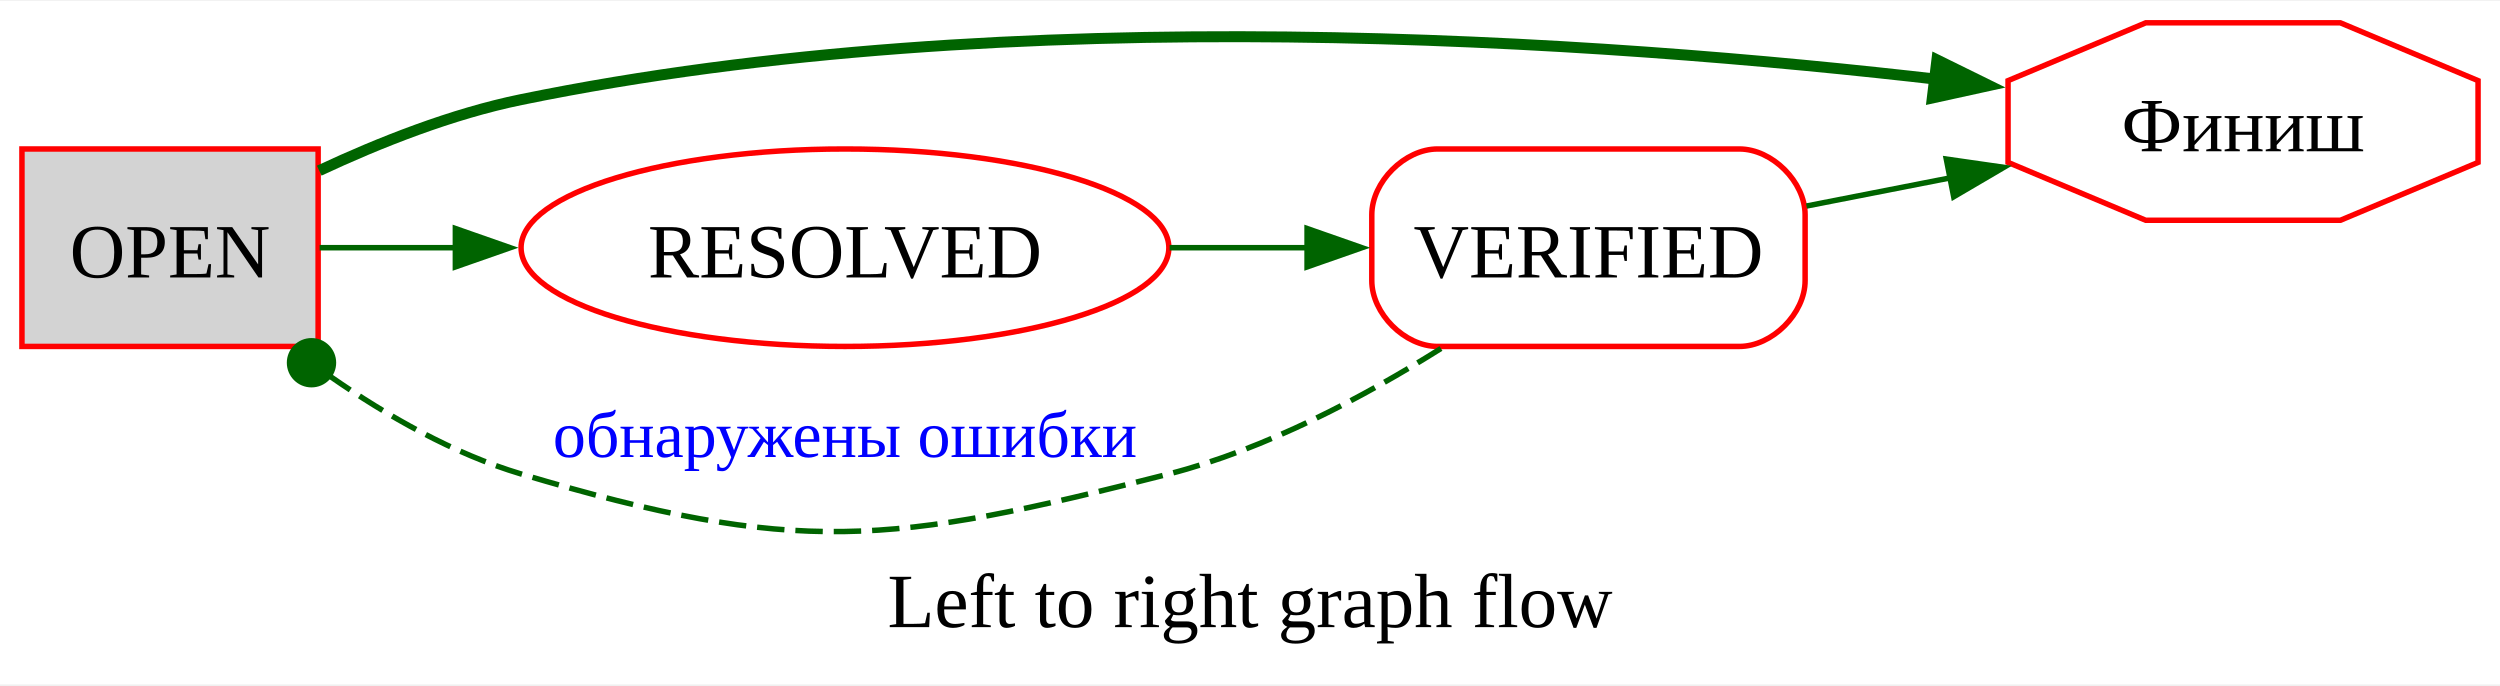
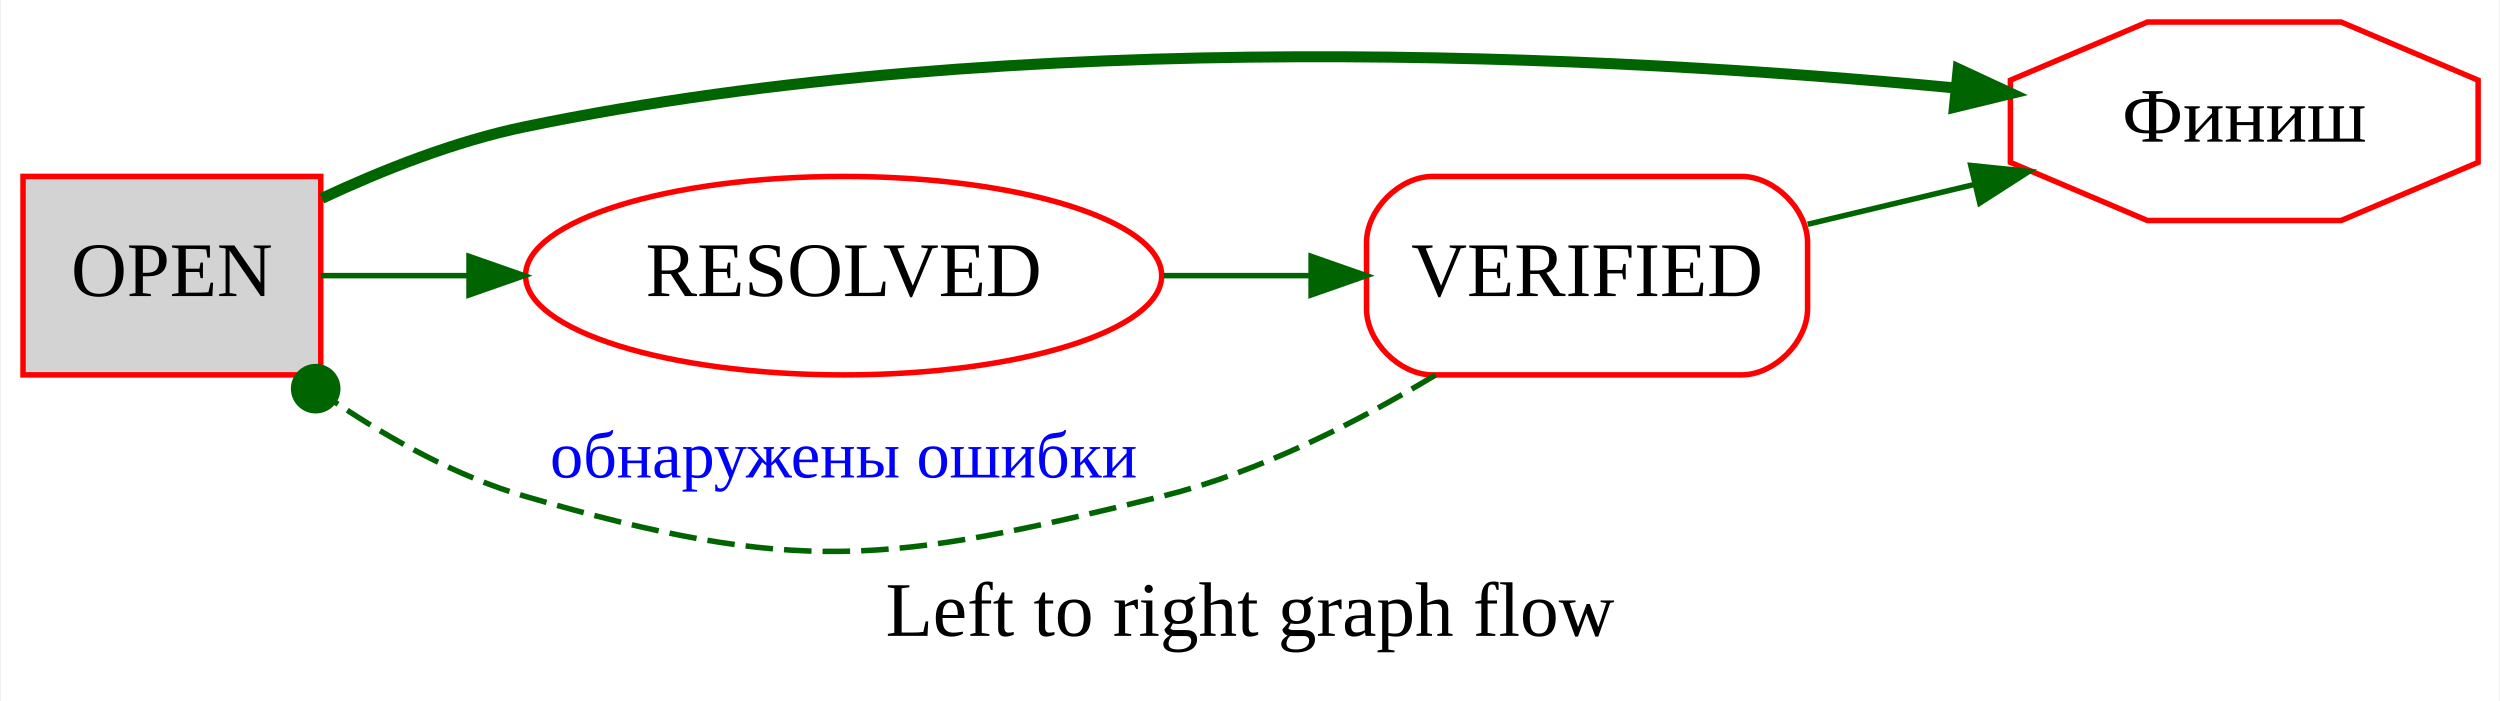
- <svg xmlns="http://www.w3.org/2000/svg" width="456pt" height="125pt" viewBox="0.00 0.00 455.79 124.62">
-   <g id="graph0" class="graph" transform="scale(1 1) rotate(0) translate(4 120.62)">
-     <polygon fill="white" stroke="none" points="-4,4 -4,-120.62 451.79,-120.62 451.79,4 -4,4" />
-     <text text-anchor="middle" x="223.9" y="-6.45" font-family="Times New Roman,serif" font-size="14.00">Left to right graph flow</text>
+ <svg xmlns="http://www.w3.org/2000/svg" width="453pt" height="127pt" viewBox="0.00 0.00 453.11 127.13">
+   <g id="graph0" class="graph" transform="scale(1 1) rotate(0) translate(4 123.133)">
+     <polygon fill="white" stroke="none" points="-4,4 -4,-123.133 449.109,-123.133 449.109,4 -4,4" />
+     <text text-anchor="middle" x="222.554" y="-7.8" font-family="Times New Roman,serif" font-size="14.00">Left to right graph flow</text>
    <g id="node1" class="node">
-       <polygon fill="lightgrey" stroke="red" points="54,-93.62 0,-93.62 0,-57.62 54,-57.62 54,-93.62" />
-       <text text-anchor="middle" x="27" y="-70.2" font-family="Times New Roman,serif" font-size="14.00">OPEN</text>
+       <polygon fill="lightgrey" stroke="red" points="54,-91.133 0,-91.133 0,-55.133 54,-55.133 54,-91.133" />
+       <text text-anchor="middle" x="27" y="-69.433" font-family="Times New Roman,serif" font-size="14.00">OPEN</text>
    </g>
    <g id="node2" class="node">
-       <polygon fill="none" stroke="red" points="447.79,-91.17 447.79,-106.08 422.69,-116.62 387.2,-116.62 362.1,-106.08 362.1,-91.17 387.2,-80.62 422.69,-80.62 447.79,-91.17" />
-       <text text-anchor="middle" x="404.94" y="-93.2" font-family="Times New Roman,serif" font-size="14.00">Финиш</text>
+       <polygon fill="none" stroke="red" points="445.319,-93.677 445.319,-108.588 420.47,-119.133 385.328,-119.133 360.479,-108.588 360.479,-93.677 385.328,-83.133 420.47,-83.133 445.319,-93.677" />
+       <text text-anchor="middle" x="402.899" y="-97.433" font-family="Times New Roman,serif" font-size="14.00">Финиш</text>
    </g>
    <g id="edge4" class="edge">
-       <path fill="none" stroke="darkgreen" stroke-width="2" d="M54.2,-89.67C65.23,-94.83 78.41,-100.04 91,-102.62 180.57,-121.01 287.6,-113.49 350.44,-106.18" />
-       <polygon fill="darkgreen" stroke="darkgreen" stroke-width="2" points="349.13,-109.87 358.64,-105.19 348.29,-102.92 349.13,-109.87" />
+       <path fill="none" stroke="darkgreen" stroke-width="2" d="M54.204,-87.16C65.236,-92.316 78.415,-97.528 91,-100.133 180.688,-118.692 288.071,-113.088 350.288,-107.198" />
+       <polygon fill="darkgreen" stroke="darkgreen" stroke-width="2" points="351.013,-110.644 360.621,-106.178 350.325,-103.678 351.013,-110.644" />
    </g>
    <g id="node4" class="node">
-       <ellipse fill="none" stroke="red" cx="150.05" cy="-75.62" rx="59.05" ry="18" />
-       <text text-anchor="middle" x="150.05" y="-70.2" font-family="Times New Roman,serif" font-size="14.00">RESOLVED</text>
+       <ellipse fill="none" stroke="red" cx="148.845" cy="-73.133" rx="57.69" ry="18" />
+       <text text-anchor="middle" x="148.845" y="-69.433" font-family="Times New Roman,serif" font-size="14.00">RESOLVED</text>
    </g>
    <g id="edge1" class="edge">
-       <path fill="none" stroke="darkgreen" d="M54.27,-75.62C61.79,-75.62 70.38,-75.62 79.23,-75.62" />
-       <polygon fill="darkgreen" stroke="darkgreen" points="79.02,-79.12 89.02,-75.62 79.02,-72.12 79.02,-79.12" />
+       <path fill="none" stroke="darkgreen" d="M54.005,-73.133C61.992,-73.133 71.179,-73.133 80.612,-73.133" />
+       <polygon fill="darkgreen" stroke="darkgreen" points="80.898,-76.633 90.897,-73.133 80.897,-69.633 80.898,-76.633" />
    </g>
    <g id="node3" class="node">
-       <path fill="none" stroke="red" d="M313.1,-93.62C313.1,-93.62 258.1,-93.62 258.1,-93.62 252.1,-93.62 246.1,-87.62 246.1,-81.62 246.1,-81.62 246.1,-69.62 246.1,-69.62 246.1,-63.62 252.1,-57.62 258.1,-57.62 258.1,-57.62 313.1,-57.62 313.1,-57.62 319.1,-57.62 325.1,-63.62 325.1,-69.62 325.1,-69.62 325.1,-81.62 325.1,-81.62 325.1,-87.62 319.1,-93.62 313.1,-93.62" />
-       <text text-anchor="middle" x="285.6" y="-70.2" font-family="Times New Roman,serif" font-size="14.00">VERIFIED</text>
+       <path fill="none" stroke="red" d="M311.69,-91.133C311.69,-91.133 255.69,-91.133 255.69,-91.133 249.69,-91.133 243.69,-85.133 243.69,-79.133 243.69,-79.133 243.69,-67.133 243.69,-67.133 243.69,-61.133 249.69,-55.133 255.69,-55.133 255.69,-55.133 311.69,-55.133 311.69,-55.133 317.69,-55.133 323.69,-61.133 323.69,-67.133 323.69,-67.133 323.69,-79.133 323.69,-79.133 323.69,-85.133 317.69,-91.133 311.69,-91.133" />
+       <text text-anchor="middle" x="283.69" y="-69.433" font-family="Times New Roman,serif" font-size="14.00">VERIFIED</text>
    </g>
    <g id="edge5" class="edge">
-       <path fill="none" stroke="darkgreen" stroke-dasharray="5,2" d="M258.71,-57.25C244.73,-48.46 226.75,-38.88 209.1,-34.37 158.24,-21.38 141.3,-19.37 91,-34.37 78.7,-38.04 66.57,-44.96 56.29,-52.1" />
-       <ellipse fill="darkgreen" stroke="darkgreen" cx="52.79" cy="-54.65" rx="4" ry="4" />
-       <text text-anchor="middle" x="150.05" y="-37.47" font-family="Times New Roman,serif" font-size="12.00" fill="blue">обнаружены ошибки</text>
+       <path fill="none" stroke="darkgreen" stroke-dasharray="5,2" d="M256.188,-55.104C242.141,-46.633 224.205,-37.46 206.69,-33.133 156.773,-20.799 140.375,-18.782 91,-33.133 78.87,-36.658 66.841,-43.3 56.596,-50.174" />
+       <ellipse fill="darkgreen" stroke="darkgreen" cx="53.084" cy="-52.637" rx="4" ry="4" />
+       <text text-anchor="middle" x="148.845" y="-36.533" font-family="Times New Roman,serif" font-size="12.00" fill="blue">обнаружены ошибки</text>
    </g>
    <g id="edge3" class="edge">
-       <path fill="none" stroke="darkgreen" d="M325.35,-83.22C333.79,-84.87 342.87,-86.65 351.74,-88.39" />
-       <polygon fill="darkgreen" stroke="darkgreen" points="350.84,-91.78 361.33,-90.27 352.19,-84.91 350.84,-91.78" />
+       <path fill="none" stroke="darkgreen" d="M323.719,-82.456C333.408,-84.771 343.904,-87.278 353.966,-89.682" />
+       <polygon fill="darkgreen" stroke="darkgreen" points="353.298,-93.121 363.837,-92.04 354.924,-86.312 353.298,-93.121" />
    </g>
    <g id="edge2" class="edge">
-       <path fill="none" stroke="darkgreen" d="M209.24,-75.62C217.64,-75.62 226.24,-75.62 234.47,-75.62" />
-       <polygon fill="darkgreen" stroke="darkgreen" points="234.3,-79.12 244.3,-75.62 234.3,-72.12 234.3,-79.12" />
+       <path fill="none" stroke="darkgreen" d="M206.954,-73.133C215.753,-73.133 224.775,-73.133 233.385,-73.133" />
+       <polygon fill="darkgreen" stroke="darkgreen" points="233.64,-76.633 243.64,-73.133 233.64,-69.633 233.64,-76.633" />
    </g>
  </g>
</svg>
